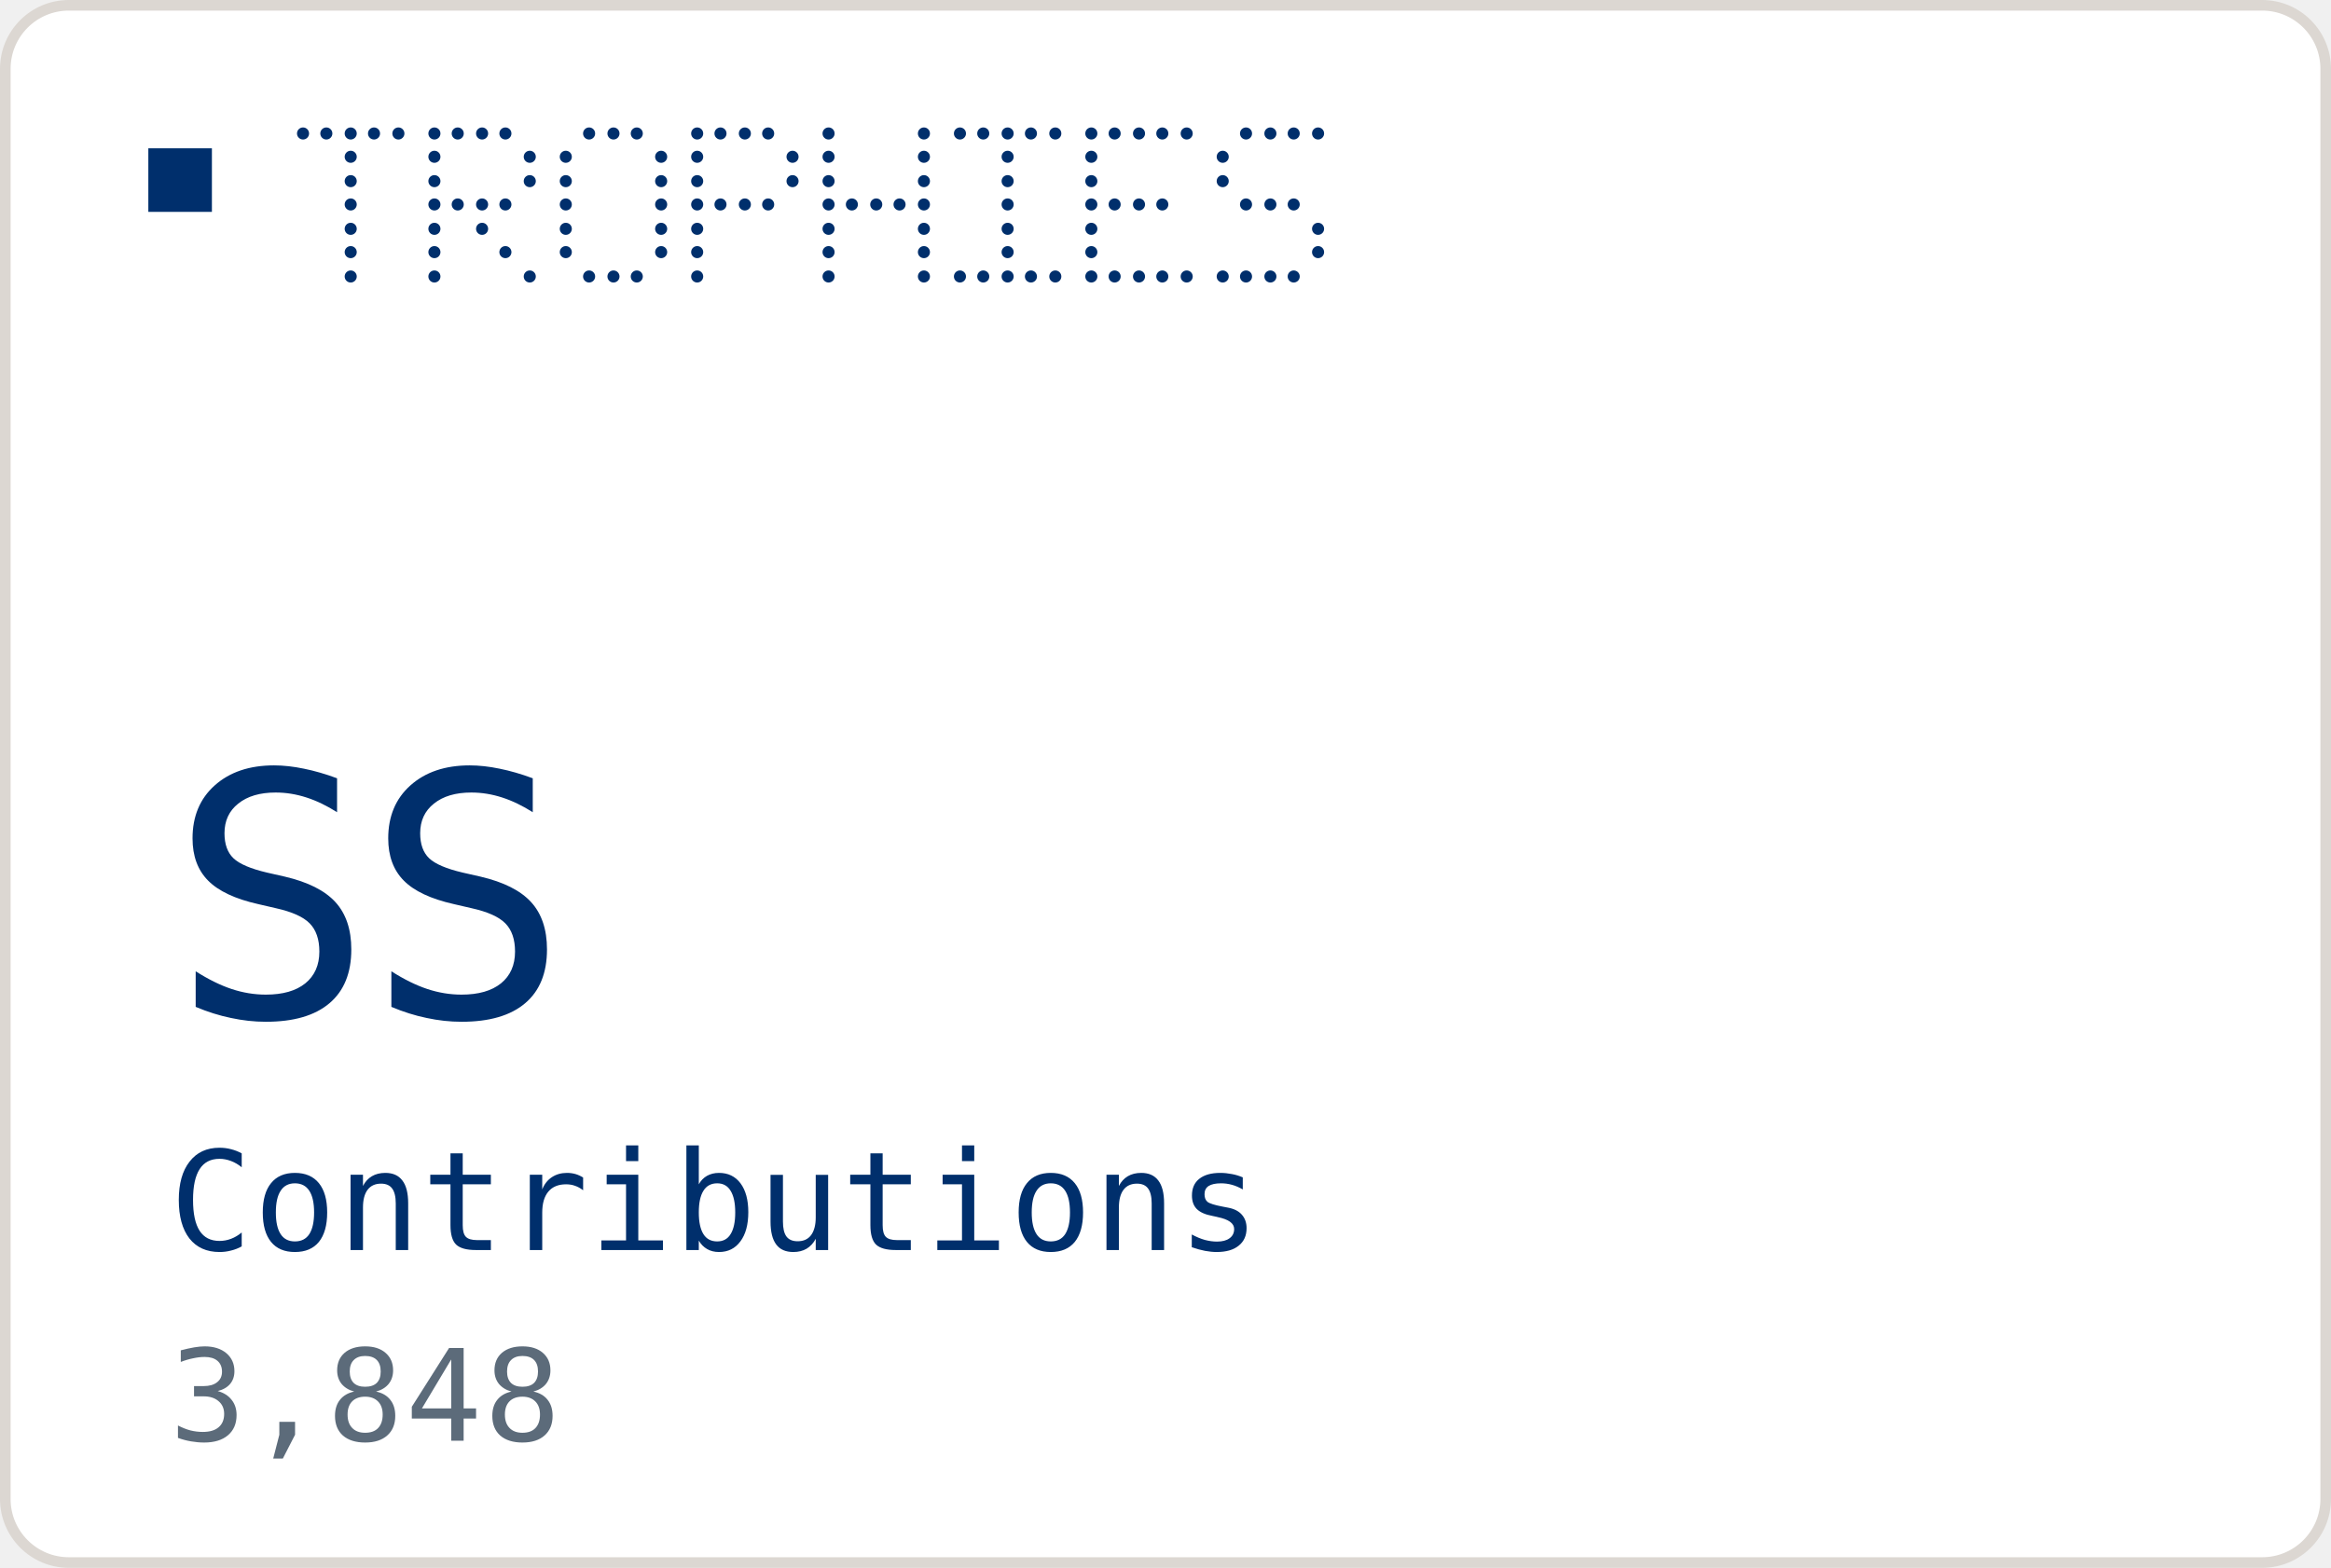
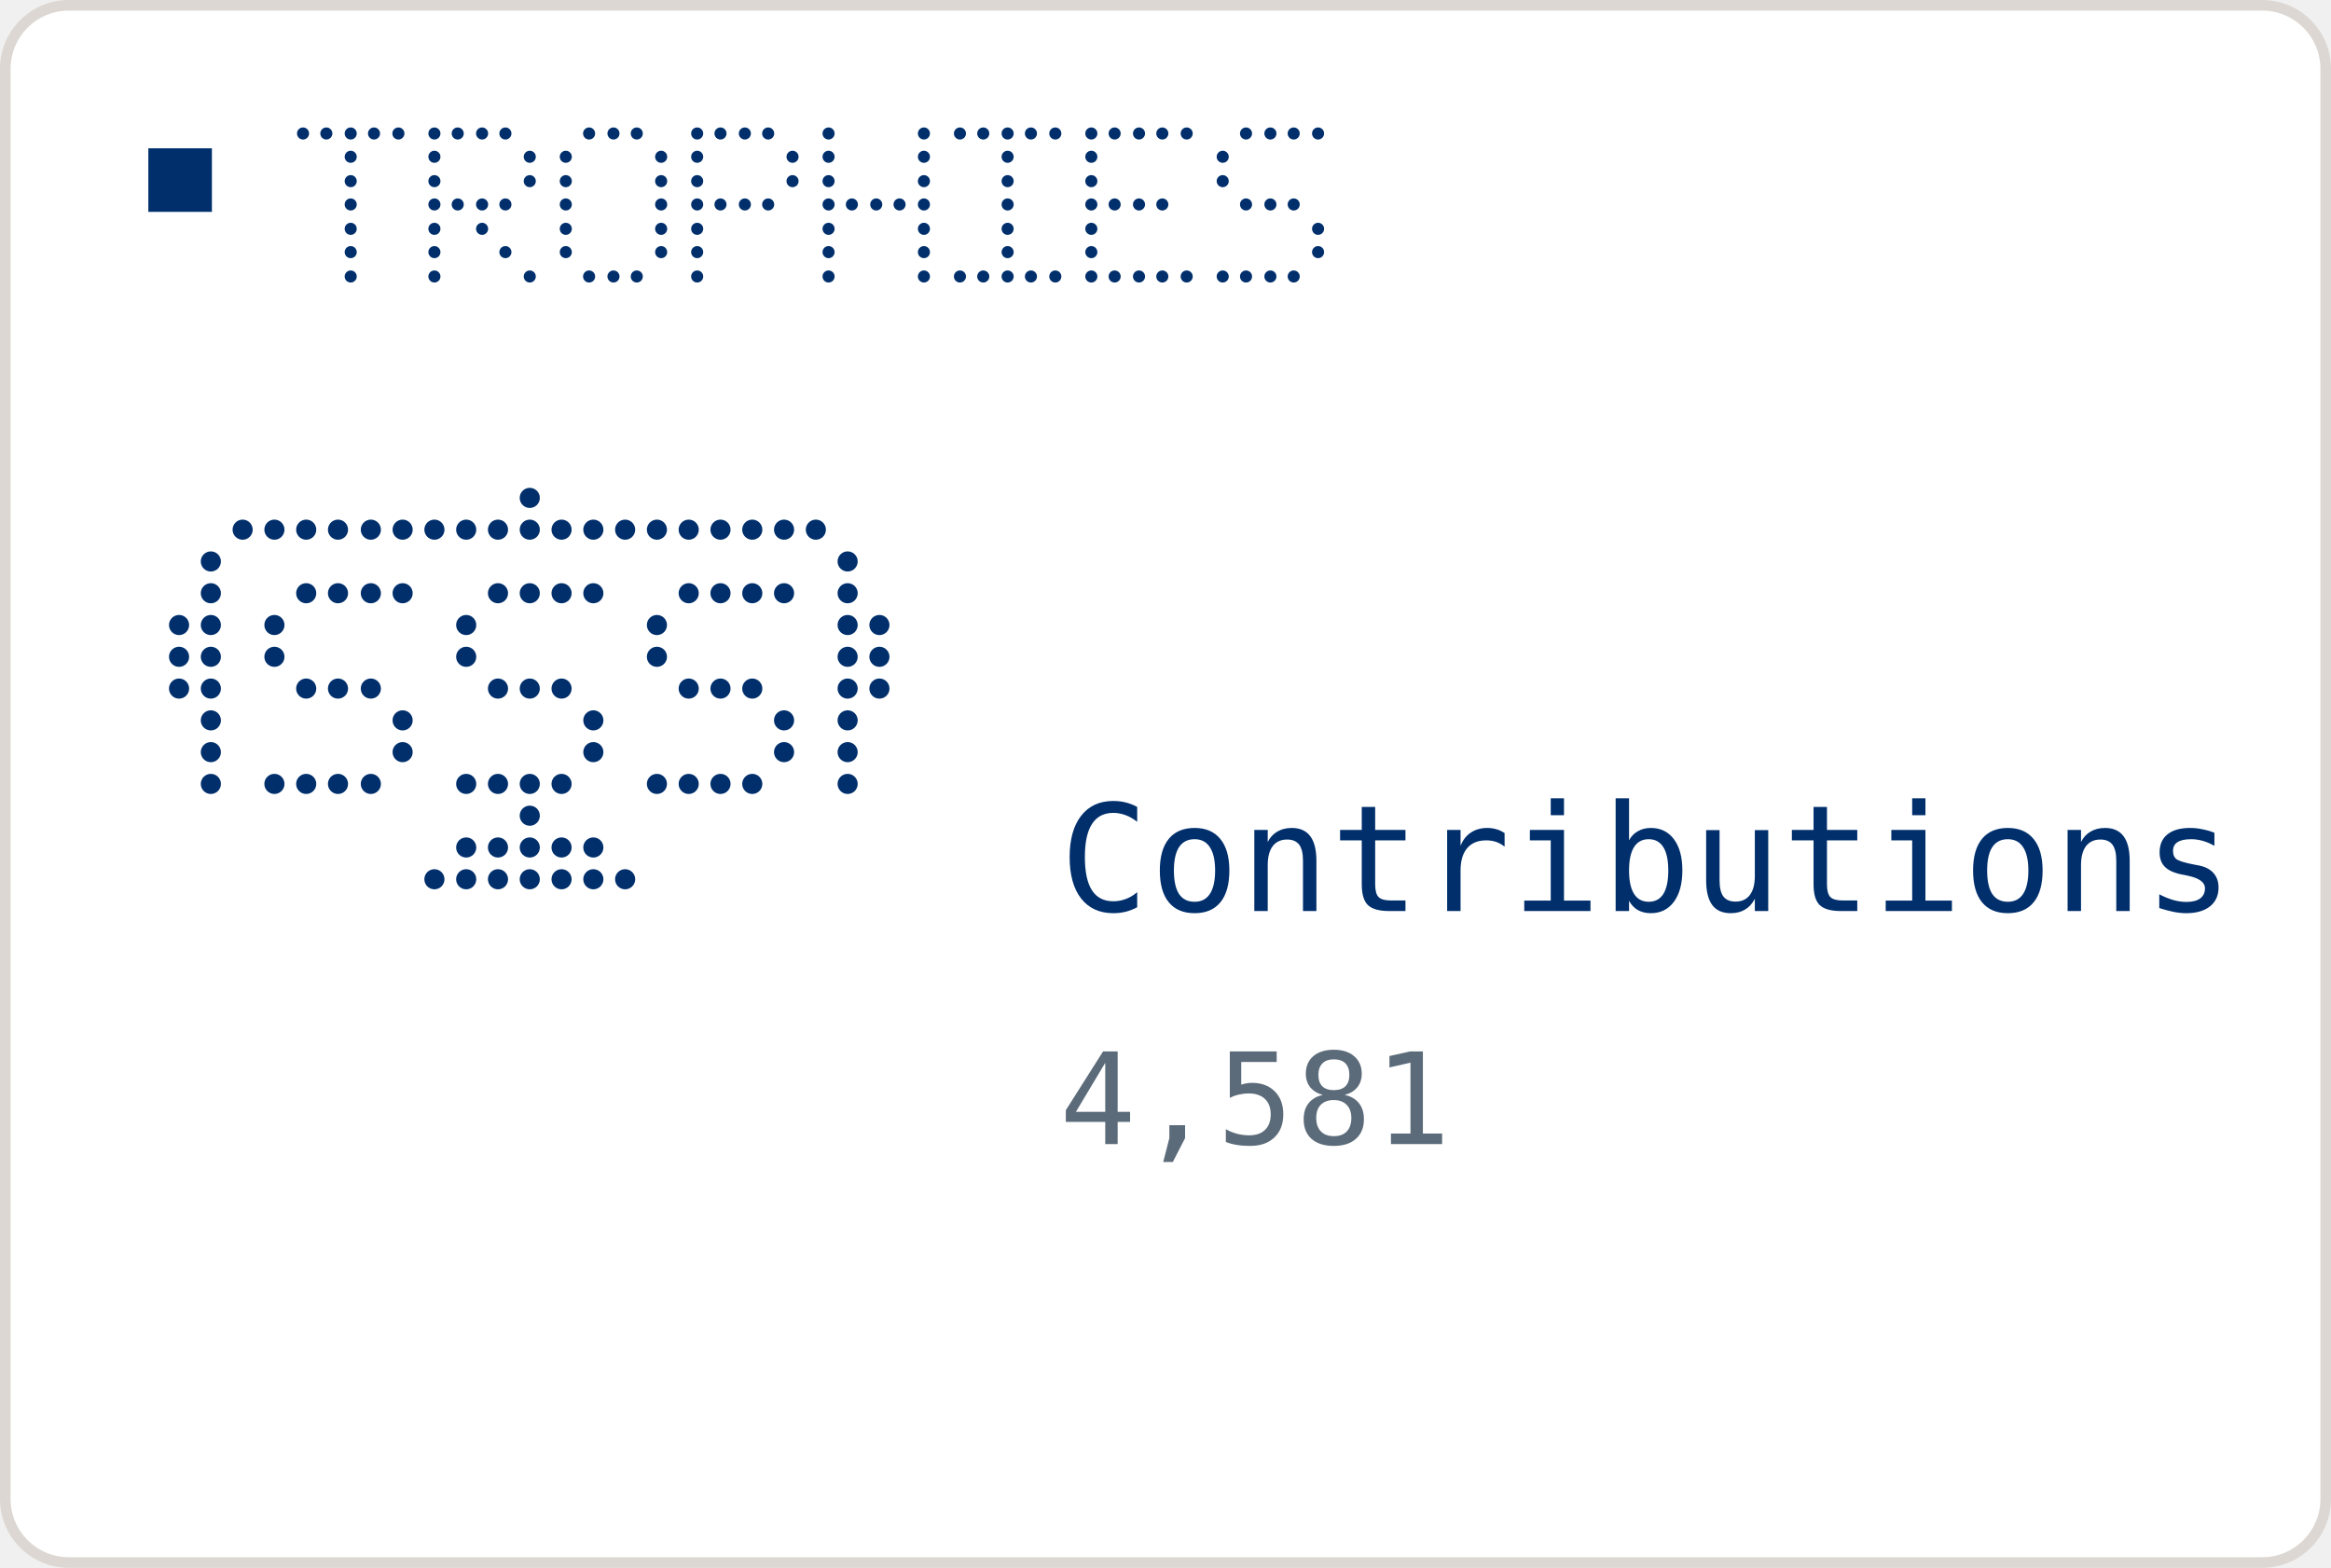
<svg xmlns="http://www.w3.org/2000/svg" width="220" height="148" viewBox="0 0 220 148" role="img">
  <rect x="0.5" y="0.5" width="219" height="147" rx="6" fill="#FFFFFF" stroke="#DCD7D2" stroke-width="1" />
  <rect x="14" y="14" width="6" height="6" fill="#002F6C" />
  <circle cx="28.6" cy="12.6" r="0.57" fill="#002F6C" />
  <circle cx="30.8" cy="12.6" r="0.57" fill="#002F6C" />
  <circle cx="33.1" cy="12.6" r="0.57" fill="#002F6C" />
  <circle cx="35.3" cy="12.6" r="0.57" fill="#002F6C" />
  <circle cx="37.6" cy="12.6" r="0.57" fill="#002F6C" />
  <circle cx="33.1" cy="14.8" r="0.57" fill="#002F6C" />
  <circle cx="33.1" cy="17.1" r="0.57" fill="#002F6C" />
  <circle cx="33.1" cy="19.3" r="0.57" fill="#002F6C" />
  <circle cx="33.1" cy="21.6" r="0.57" fill="#002F6C" />
  <circle cx="33.1" cy="23.8" r="0.57" fill="#002F6C" />
  <circle cx="33.1" cy="26.1" r="0.57" fill="#002F6C" />
  <circle cx="41.0" cy="12.6" r="0.57" fill="#002F6C" />
  <circle cx="43.2" cy="12.6" r="0.57" fill="#002F6C" />
  <circle cx="45.5" cy="12.6" r="0.57" fill="#002F6C" />
  <circle cx="47.7" cy="12.6" r="0.57" fill="#002F6C" />
  <circle cx="41.0" cy="14.8" r="0.57" fill="#002F6C" />
  <circle cx="50.0" cy="14.8" r="0.57" fill="#002F6C" />
  <circle cx="41.0" cy="17.1" r="0.57" fill="#002F6C" />
  <circle cx="50.0" cy="17.1" r="0.57" fill="#002F6C" />
  <circle cx="41.0" cy="19.3" r="0.57" fill="#002F6C" />
  <circle cx="43.2" cy="19.3" r="0.57" fill="#002F6C" />
  <circle cx="45.5" cy="19.3" r="0.57" fill="#002F6C" />
  <circle cx="47.7" cy="19.3" r="0.57" fill="#002F6C" />
  <circle cx="41.0" cy="21.6" r="0.57" fill="#002F6C" />
  <circle cx="45.5" cy="21.6" r="0.57" fill="#002F6C" />
  <circle cx="41.0" cy="23.8" r="0.57" fill="#002F6C" />
  <circle cx="47.7" cy="23.8" r="0.57" fill="#002F6C" />
  <circle cx="41.0" cy="26.1" r="0.57" fill="#002F6C" />
  <circle cx="50.0" cy="26.1" r="0.57" fill="#002F6C" />
  <circle cx="55.6" cy="12.6" r="0.57" fill="#002F6C" />
  <circle cx="57.9" cy="12.6" r="0.57" fill="#002F6C" />
  <circle cx="60.1" cy="12.6" r="0.57" fill="#002F6C" />
  <circle cx="53.4" cy="14.8" r="0.57" fill="#002F6C" />
  <circle cx="62.4" cy="14.8" r="0.57" fill="#002F6C" />
  <circle cx="53.4" cy="17.1" r="0.57" fill="#002F6C" />
  <circle cx="62.4" cy="17.1" r="0.57" fill="#002F6C" />
  <circle cx="53.4" cy="19.3" r="0.57" fill="#002F6C" />
  <circle cx="62.4" cy="19.3" r="0.57" fill="#002F6C" />
  <circle cx="53.4" cy="21.6" r="0.57" fill="#002F6C" />
  <circle cx="62.4" cy="21.6" r="0.57" fill="#002F6C" />
  <circle cx="53.4" cy="23.8" r="0.57" fill="#002F6C" />
  <circle cx="62.4" cy="23.8" r="0.57" fill="#002F6C" />
  <circle cx="55.6" cy="26.1" r="0.57" fill="#002F6C" />
  <circle cx="57.9" cy="26.1" r="0.57" fill="#002F6C" />
  <circle cx="60.1" cy="26.1" r="0.57" fill="#002F6C" />
  <circle cx="65.8" cy="12.6" r="0.57" fill="#002F6C" />
  <circle cx="68.0" cy="12.6" r="0.57" fill="#002F6C" />
  <circle cx="70.3" cy="12.6" r="0.57" fill="#002F6C" />
  <circle cx="72.5" cy="12.6" r="0.57" fill="#002F6C" />
  <circle cx="65.8" cy="14.8" r="0.57" fill="#002F6C" />
  <circle cx="74.8" cy="14.8" r="0.57" fill="#002F6C" />
  <circle cx="65.8" cy="17.1" r="0.57" fill="#002F6C" />
  <circle cx="74.8" cy="17.1" r="0.57" fill="#002F6C" />
  <circle cx="65.8" cy="19.3" r="0.57" fill="#002F6C" />
  <circle cx="68.0" cy="19.3" r="0.57" fill="#002F6C" />
  <circle cx="70.3" cy="19.3" r="0.57" fill="#002F6C" />
  <circle cx="72.5" cy="19.3" r="0.57" fill="#002F6C" />
  <circle cx="65.8" cy="21.6" r="0.57" fill="#002F6C" />
  <circle cx="65.8" cy="23.8" r="0.57" fill="#002F6C" />
  <circle cx="65.8" cy="26.1" r="0.57" fill="#002F6C" />
  <circle cx="78.2" cy="12.6" r="0.57" fill="#002F6C" />
  <circle cx="87.2" cy="12.6" r="0.57" fill="#002F6C" />
  <circle cx="78.2" cy="14.8" r="0.57" fill="#002F6C" />
  <circle cx="87.2" cy="14.8" r="0.57" fill="#002F6C" />
  <circle cx="78.2" cy="17.1" r="0.57" fill="#002F6C" />
  <circle cx="87.2" cy="17.1" r="0.57" fill="#002F6C" />
  <circle cx="78.2" cy="19.3" r="0.57" fill="#002F6C" />
  <circle cx="80.4" cy="19.3" r="0.57" fill="#002F6C" />
  <circle cx="82.7" cy="19.3" r="0.57" fill="#002F6C" />
  <circle cx="84.9" cy="19.3" r="0.57" fill="#002F6C" />
  <circle cx="87.2" cy="19.3" r="0.57" fill="#002F6C" />
  <circle cx="78.2" cy="21.6" r="0.57" fill="#002F6C" />
  <circle cx="87.2" cy="21.6" r="0.57" fill="#002F6C" />
  <circle cx="78.2" cy="23.8" r="0.57" fill="#002F6C" />
  <circle cx="87.2" cy="23.8" r="0.57" fill="#002F6C" />
  <circle cx="78.2" cy="26.1" r="0.57" fill="#002F6C" />
  <circle cx="87.2" cy="26.1" r="0.57" fill="#002F6C" />
  <circle cx="90.6" cy="12.6" r="0.57" fill="#002F6C" />
  <circle cx="92.8" cy="12.6" r="0.57" fill="#002F6C" />
  <circle cx="95.1" cy="12.6" r="0.57" fill="#002F6C" />
  <circle cx="97.3" cy="12.6" r="0.57" fill="#002F6C" />
  <circle cx="99.6" cy="12.6" r="0.57" fill="#002F6C" />
  <circle cx="95.1" cy="14.8" r="0.57" fill="#002F6C" />
  <circle cx="95.1" cy="17.1" r="0.57" fill="#002F6C" />
  <circle cx="95.1" cy="19.3" r="0.57" fill="#002F6C" />
  <circle cx="95.1" cy="21.6" r="0.57" fill="#002F6C" />
  <circle cx="95.1" cy="23.8" r="0.57" fill="#002F6C" />
  <circle cx="90.6" cy="26.1" r="0.57" fill="#002F6C" />
  <circle cx="92.8" cy="26.1" r="0.57" fill="#002F6C" />
  <circle cx="95.1" cy="26.1" r="0.57" fill="#002F6C" />
  <circle cx="97.3" cy="26.1" r="0.57" fill="#002F6C" />
  <circle cx="99.6" cy="26.1" r="0.57" fill="#002F6C" />
  <circle cx="103.0" cy="12.6" r="0.57" fill="#002F6C" />
  <circle cx="105.2" cy="12.6" r="0.57" fill="#002F6C" />
  <circle cx="107.5" cy="12.6" r="0.57" fill="#002F6C" />
  <circle cx="109.7" cy="12.6" r="0.57" fill="#002F6C" />
  <circle cx="112.0" cy="12.6" r="0.57" fill="#002F6C" />
  <circle cx="103.0" cy="14.8" r="0.57" fill="#002F6C" />
  <circle cx="103.0" cy="17.1" r="0.57" fill="#002F6C" />
  <circle cx="103.0" cy="19.3" r="0.57" fill="#002F6C" />
  <circle cx="105.2" cy="19.3" r="0.57" fill="#002F6C" />
  <circle cx="107.5" cy="19.3" r="0.57" fill="#002F6C" />
  <circle cx="109.7" cy="19.3" r="0.57" fill="#002F6C" />
  <circle cx="103.0" cy="21.6" r="0.57" fill="#002F6C" />
  <circle cx="103.0" cy="23.8" r="0.57" fill="#002F6C" />
  <circle cx="103.0" cy="26.1" r="0.57" fill="#002F6C" />
  <circle cx="105.2" cy="26.1" r="0.57" fill="#002F6C" />
  <circle cx="107.5" cy="26.1" r="0.57" fill="#002F6C" />
  <circle cx="109.7" cy="26.1" r="0.57" fill="#002F6C" />
  <circle cx="112.0" cy="26.1" r="0.57" fill="#002F6C" />
  <circle cx="117.6" cy="12.6" r="0.57" fill="#002F6C" />
  <circle cx="119.9" cy="12.6" r="0.57" fill="#002F6C" />
  <circle cx="122.1" cy="12.6" r="0.57" fill="#002F6C" />
  <circle cx="124.4" cy="12.6" r="0.57" fill="#002F6C" />
  <circle cx="115.4" cy="14.8" r="0.57" fill="#002F6C" />
  <circle cx="115.4" cy="17.1" r="0.57" fill="#002F6C" />
  <circle cx="117.6" cy="19.3" r="0.57" fill="#002F6C" />
  <circle cx="119.9" cy="19.3" r="0.57" fill="#002F6C" />
  <circle cx="122.1" cy="19.3" r="0.57" fill="#002F6C" />
  <circle cx="124.4" cy="21.6" r="0.57" fill="#002F6C" />
  <circle cx="124.4" cy="23.8" r="0.57" fill="#002F6C" />
  <circle cx="115.4" cy="26.1" r="0.57" fill="#002F6C" />
  <circle cx="117.6" cy="26.1" r="0.57" fill="#002F6C" />
  <circle cx="119.9" cy="26.1" r="0.57" fill="#002F6C" />
  <circle cx="122.1" cy="26.1" r="0.57" fill="#002F6C" />
-   <text x="16" y="96" fill="#002F6C" font-family="ui-monospace, Geist Mono, monospace" font-size="32" letter-spacing="-0.8" dominant-baseline="auto">SS</text>
-   <text x="16" y="118" fill="#002F6C" font-family="ui-monospace, Geist Mono, monospace" font-size="13" letter-spacing="0.1" dominant-baseline="auto">Contributions</text>
-   <text x="16" y="136" fill="#5C6B7A" font-family="ui-monospace, Geist Mono, monospace" font-size="12" letter-spacing="0.2" dominant-baseline="auto">3,848</text>
+   <circle cx="50.0" cy="47.0" r="0.95" fill="#002F6C" />
+   <circle cx="22.9" cy="50.0" r="0.95" fill="#002F6C" />
+   <circle cx="25.9" cy="50.0" r="0.95" fill="#002F6C" />
+   <circle cx="28.9" cy="50.0" r="0.95" fill="#002F6C" />
+   <circle cx="31.9" cy="50.0" r="0.95" fill="#002F6C" />
+   <circle cx="35.0" cy="50.0" r="0.95" fill="#002F6C" />
+   <circle cx="38.0" cy="50.0" r="0.95" fill="#002F6C" />
+   <circle cx="41.0" cy="50.0" r="0.95" fill="#002F6C" />
+   <circle cx="44.0" cy="50.0" r="0.95" fill="#002F6C" />
+   <circle cx="47.0" cy="50.0" r="0.95" fill="#002F6C" />
+   <circle cx="50.0" cy="50.0" r="0.95" fill="#002F6C" />
+   <circle cx="53.0" cy="50.0" r="0.95" fill="#002F6C" />
+   <circle cx="56.0" cy="50.0" r="0.95" fill="#002F6C" />
+   <circle cx="59.0" cy="50.0" r="0.95" fill="#002F6C" />
+   <circle cx="62.0" cy="50.0" r="0.95" fill="#002F6C" />
+   <circle cx="65.0" cy="50.0" r="0.95" fill="#002F6C" />
+   <circle cx="68.0" cy="50.0" r="0.95" fill="#002F6C" />
+   <circle cx="71.0" cy="50.0" r="0.95" fill="#002F6C" />
+   <circle cx="74.0" cy="50.0" r="0.95" fill="#002F6C" />
+   <circle cx="77.0" cy="50.0" r="0.95" fill="#002F6C" />
+   <circle cx="19.9" cy="53.0" r="0.95" fill="#002F6C" />
+   <circle cx="80.0" cy="53.0" r="0.95" fill="#002F6C" />
+   <circle cx="19.9" cy="56.0" r="0.95" fill="#002F6C" />
+   <circle cx="80.0" cy="56.0" r="0.95" fill="#002F6C" />
+   <circle cx="19.9" cy="59.0" r="0.95" fill="#002F6C" />
+   <circle cx="80.0" cy="59.0" r="0.95" fill="#002F6C" />
+   <circle cx="19.9" cy="62.0" r="0.95" fill="#002F6C" />
+   <circle cx="80.0" cy="62.0" r="0.95" fill="#002F6C" />
+   <circle cx="19.9" cy="65.0" r="0.95" fill="#002F6C" />
+   <circle cx="80.0" cy="65.0" r="0.95" fill="#002F6C" />
+   <circle cx="19.9" cy="68.0" r="0.95" fill="#002F6C" />
+   <circle cx="80.0" cy="68.0" r="0.95" fill="#002F6C" />
+   <circle cx="19.9" cy="71.0" r="0.95" fill="#002F6C" />
+   <circle cx="80.0" cy="71.0" r="0.95" fill="#002F6C" />
+   <circle cx="19.9" cy="74.0" r="0.95" fill="#002F6C" />
+   <circle cx="80.0" cy="74.0" r="0.95" fill="#002F6C" />
+   <circle cx="16.9" cy="59.0" r="0.95" fill="#002F6C" />
+   <circle cx="83.0" cy="59.0" r="0.95" fill="#002F6C" />
+   <circle cx="16.9" cy="62.0" r="0.95" fill="#002F6C" />
+   <circle cx="83.0" cy="62.0" r="0.95" fill="#002F6C" />
+   <circle cx="16.9" cy="65.0" r="0.95" fill="#002F6C" />
+   <circle cx="83.0" cy="65.0" r="0.95" fill="#002F6C" />
+   <circle cx="50.0" cy="77.0" r="0.95" fill="#002F6C" />
+   <circle cx="44.0" cy="80.0" r="0.95" fill="#002F6C" />
+   <circle cx="47.0" cy="80.0" r="0.95" fill="#002F6C" />
+   <circle cx="50.0" cy="80.0" r="0.95" fill="#002F6C" />
+   <circle cx="53.0" cy="80.0" r="0.95" fill="#002F6C" />
+   <circle cx="56.0" cy="80.0" r="0.95" fill="#002F6C" />
+   <circle cx="41.0" cy="83.0" r="0.95" fill="#002F6C" />
+   <circle cx="44.0" cy="83.0" r="0.95" fill="#002F6C" />
+   <circle cx="47.0" cy="83.0" r="0.95" fill="#002F6C" />
+   <circle cx="50.0" cy="83.0" r="0.95" fill="#002F6C" />
+   <circle cx="53.0" cy="83.0" r="0.95" fill="#002F6C" />
+   <circle cx="56.0" cy="83.0" r="0.95" fill="#002F6C" />
+   <circle cx="59.0" cy="83.0" r="0.95" fill="#002F6C" />
+   <circle cx="28.9" cy="56.0" r="0.95" fill="#002F6C" />
+   <circle cx="31.9" cy="56.0" r="0.95" fill="#002F6C" />
+   <circle cx="35.0" cy="56.0" r="0.95" fill="#002F6C" />
+   <circle cx="38.0" cy="56.0" r="0.95" fill="#002F6C" />
+   <circle cx="25.9" cy="59.0" r="0.95" fill="#002F6C" />
+   <circle cx="25.9" cy="62.0" r="0.95" fill="#002F6C" />
+   <circle cx="28.9" cy="65.0" r="0.95" fill="#002F6C" />
+   <circle cx="31.9" cy="65.0" r="0.95" fill="#002F6C" />
+   <circle cx="35.0" cy="65.0" r="0.95" fill="#002F6C" />
+   <circle cx="38.0" cy="68.0" r="0.95" fill="#002F6C" />
+   <circle cx="38.0" cy="71.0" r="0.95" fill="#002F6C" />
+   <circle cx="25.9" cy="74.0" r="0.95" fill="#002F6C" />
+   <circle cx="28.9" cy="74.0" r="0.95" fill="#002F6C" />
+   <circle cx="31.9" cy="74.0" r="0.95" fill="#002F6C" />
+   <circle cx="35.0" cy="74.0" r="0.95" fill="#002F6C" />
+   <circle cx="47.0" cy="56.0" r="0.95" fill="#002F6C" />
+   <circle cx="50.0" cy="56.0" r="0.95" fill="#002F6C" />
+   <circle cx="53.0" cy="56.0" r="0.95" fill="#002F6C" />
+   <circle cx="56.0" cy="56.0" r="0.95" fill="#002F6C" />
+   <circle cx="44.0" cy="59.0" r="0.95" fill="#002F6C" />
+   <circle cx="44.0" cy="62.0" r="0.95" fill="#002F6C" />
+   <circle cx="47.0" cy="65.0" r="0.95" fill="#002F6C" />
+   <circle cx="50.0" cy="65.0" r="0.95" fill="#002F6C" />
+   <circle cx="53.0" cy="65.0" r="0.95" fill="#002F6C" />
+   <circle cx="56.0" cy="68.0" r="0.95" fill="#002F6C" />
+   <circle cx="56.0" cy="71.0" r="0.95" fill="#002F6C" />
+   <circle cx="44.0" cy="74.0" r="0.95" fill="#002F6C" />
+   <circle cx="47.0" cy="74.0" r="0.95" fill="#002F6C" />
+   <circle cx="50.0" cy="74.0" r="0.95" fill="#002F6C" />
+   <circle cx="53.0" cy="74.0" r="0.95" fill="#002F6C" />
+   <circle cx="65.0" cy="56.0" r="0.95" fill="#002F6C" />
+   <circle cx="68.0" cy="56.0" r="0.95" fill="#002F6C" />
+   <circle cx="71.0" cy="56.0" r="0.95" fill="#002F6C" />
+   <circle cx="74.0" cy="56.0" r="0.95" fill="#002F6C" />
+   <circle cx="62.0" cy="59.0" r="0.95" fill="#002F6C" />
+   <circle cx="62.0" cy="62.0" r="0.95" fill="#002F6C" />
+   <circle cx="65.0" cy="65.0" r="0.95" fill="#002F6C" />
+   <circle cx="68.0" cy="65.0" r="0.95" fill="#002F6C" />
+   <circle cx="71.0" cy="65.0" r="0.95" fill="#002F6C" />
+   <circle cx="74.0" cy="68.0" r="0.95" fill="#002F6C" />
+   <circle cx="74.0" cy="71.0" r="0.95" fill="#002F6C" />
+   <circle cx="62.0" cy="74.0" r="0.95" fill="#002F6C" />
+   <circle cx="65.0" cy="74.0" r="0.95" fill="#002F6C" />
+   <circle cx="68.0" cy="74.0" r="0.95" fill="#002F6C" />
+   <circle cx="71.0" cy="74.0" r="0.95" fill="#002F6C" />
+   <text x="100" y="86" fill="#002F6C" font-family="ui-monospace, Geist Mono, monospace" font-size="14" letter-spacing="0.1" dominant-baseline="auto">Contributions</text>
+   <text x="100" y="108" fill="#5C6B7A" font-family="ui-monospace, Geist Mono, monospace" font-size="12" letter-spacing="0.2" dominant-baseline="auto">4,581</text>
</svg>
